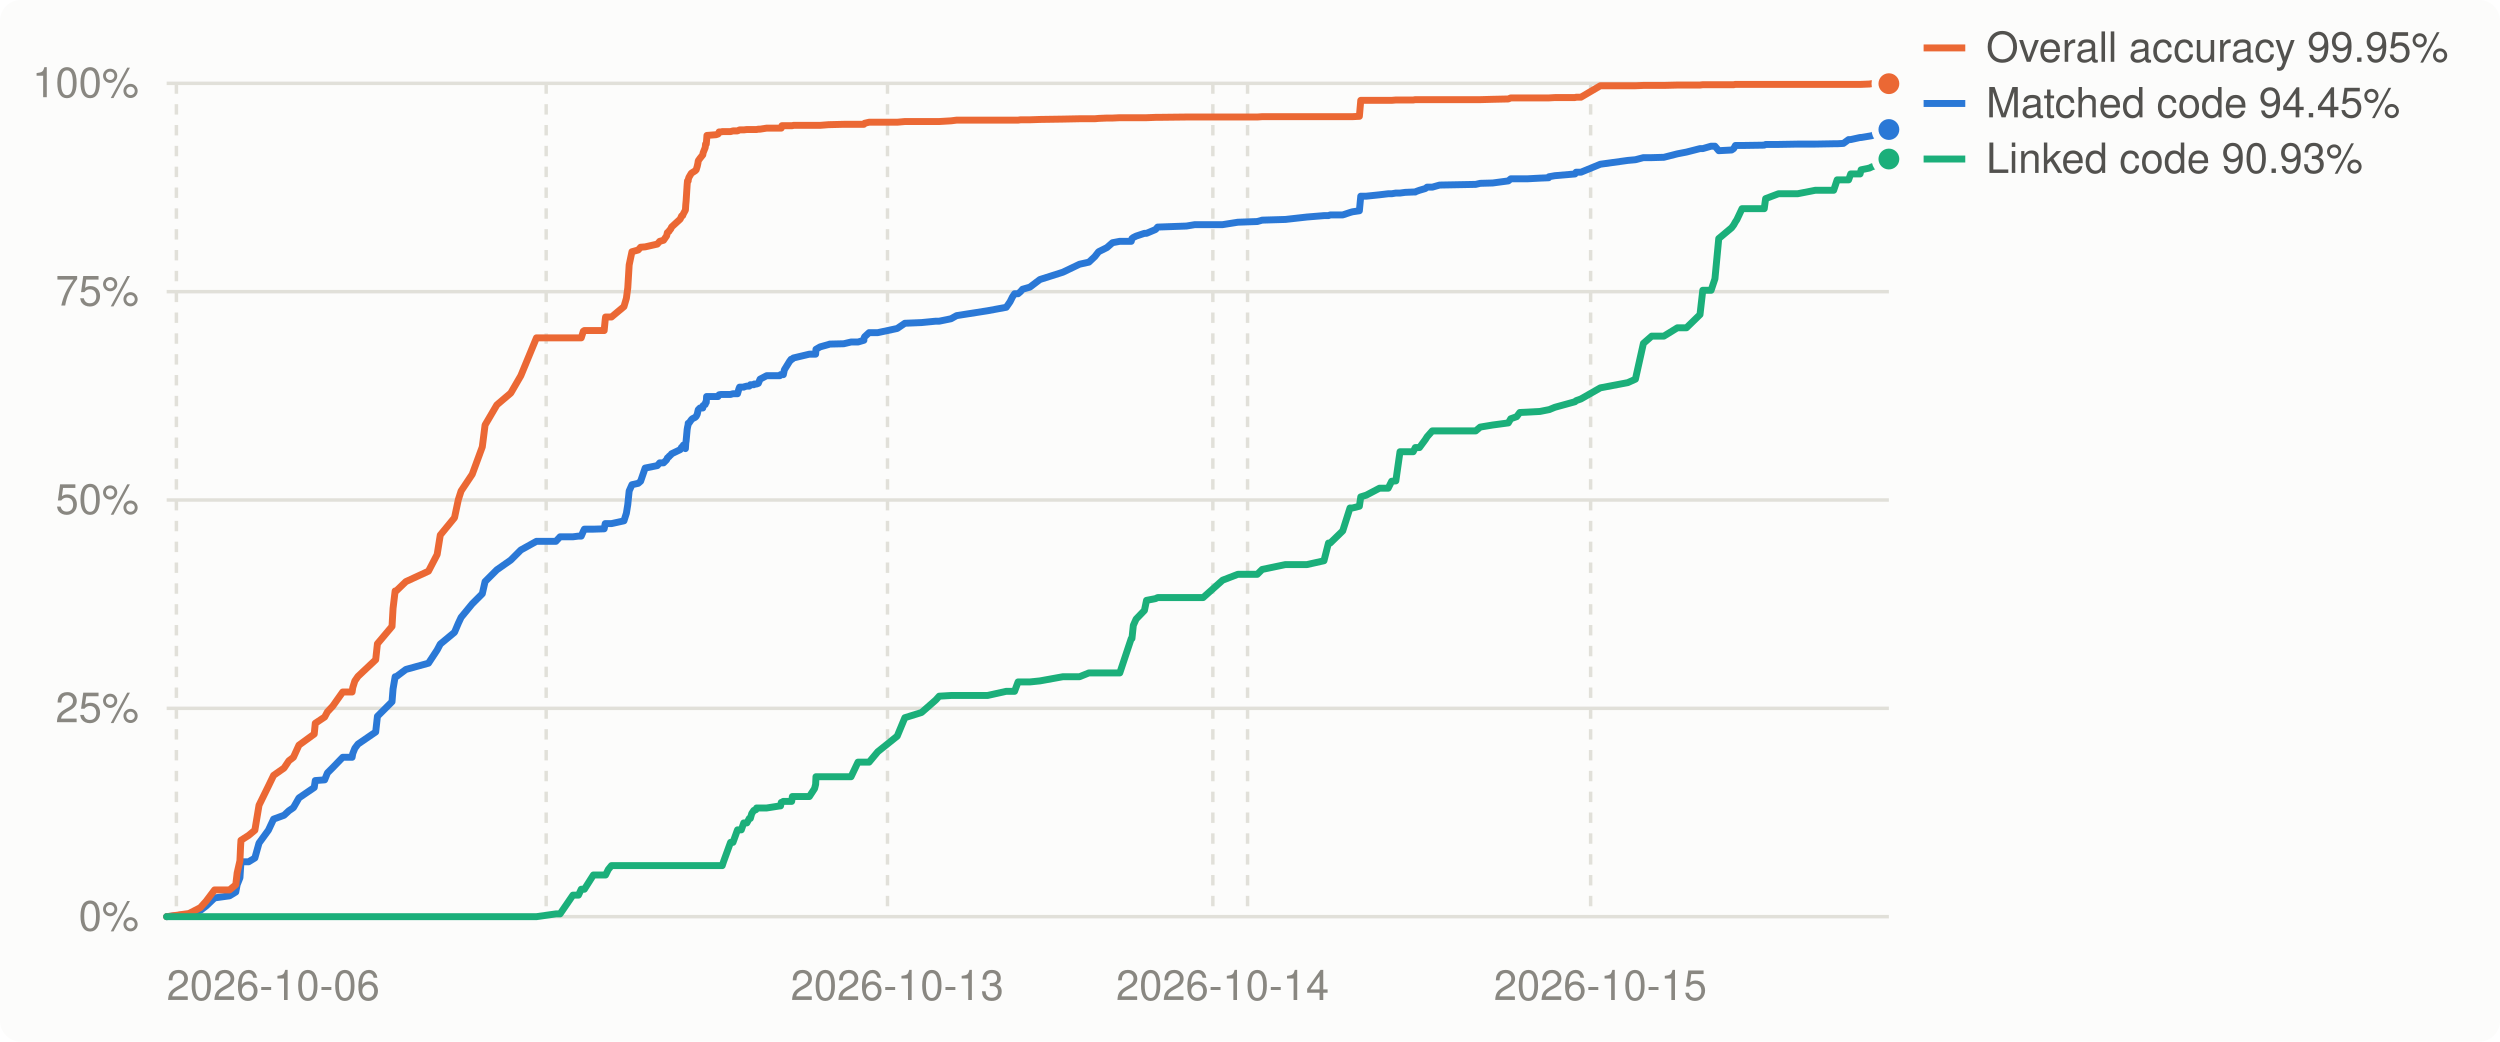
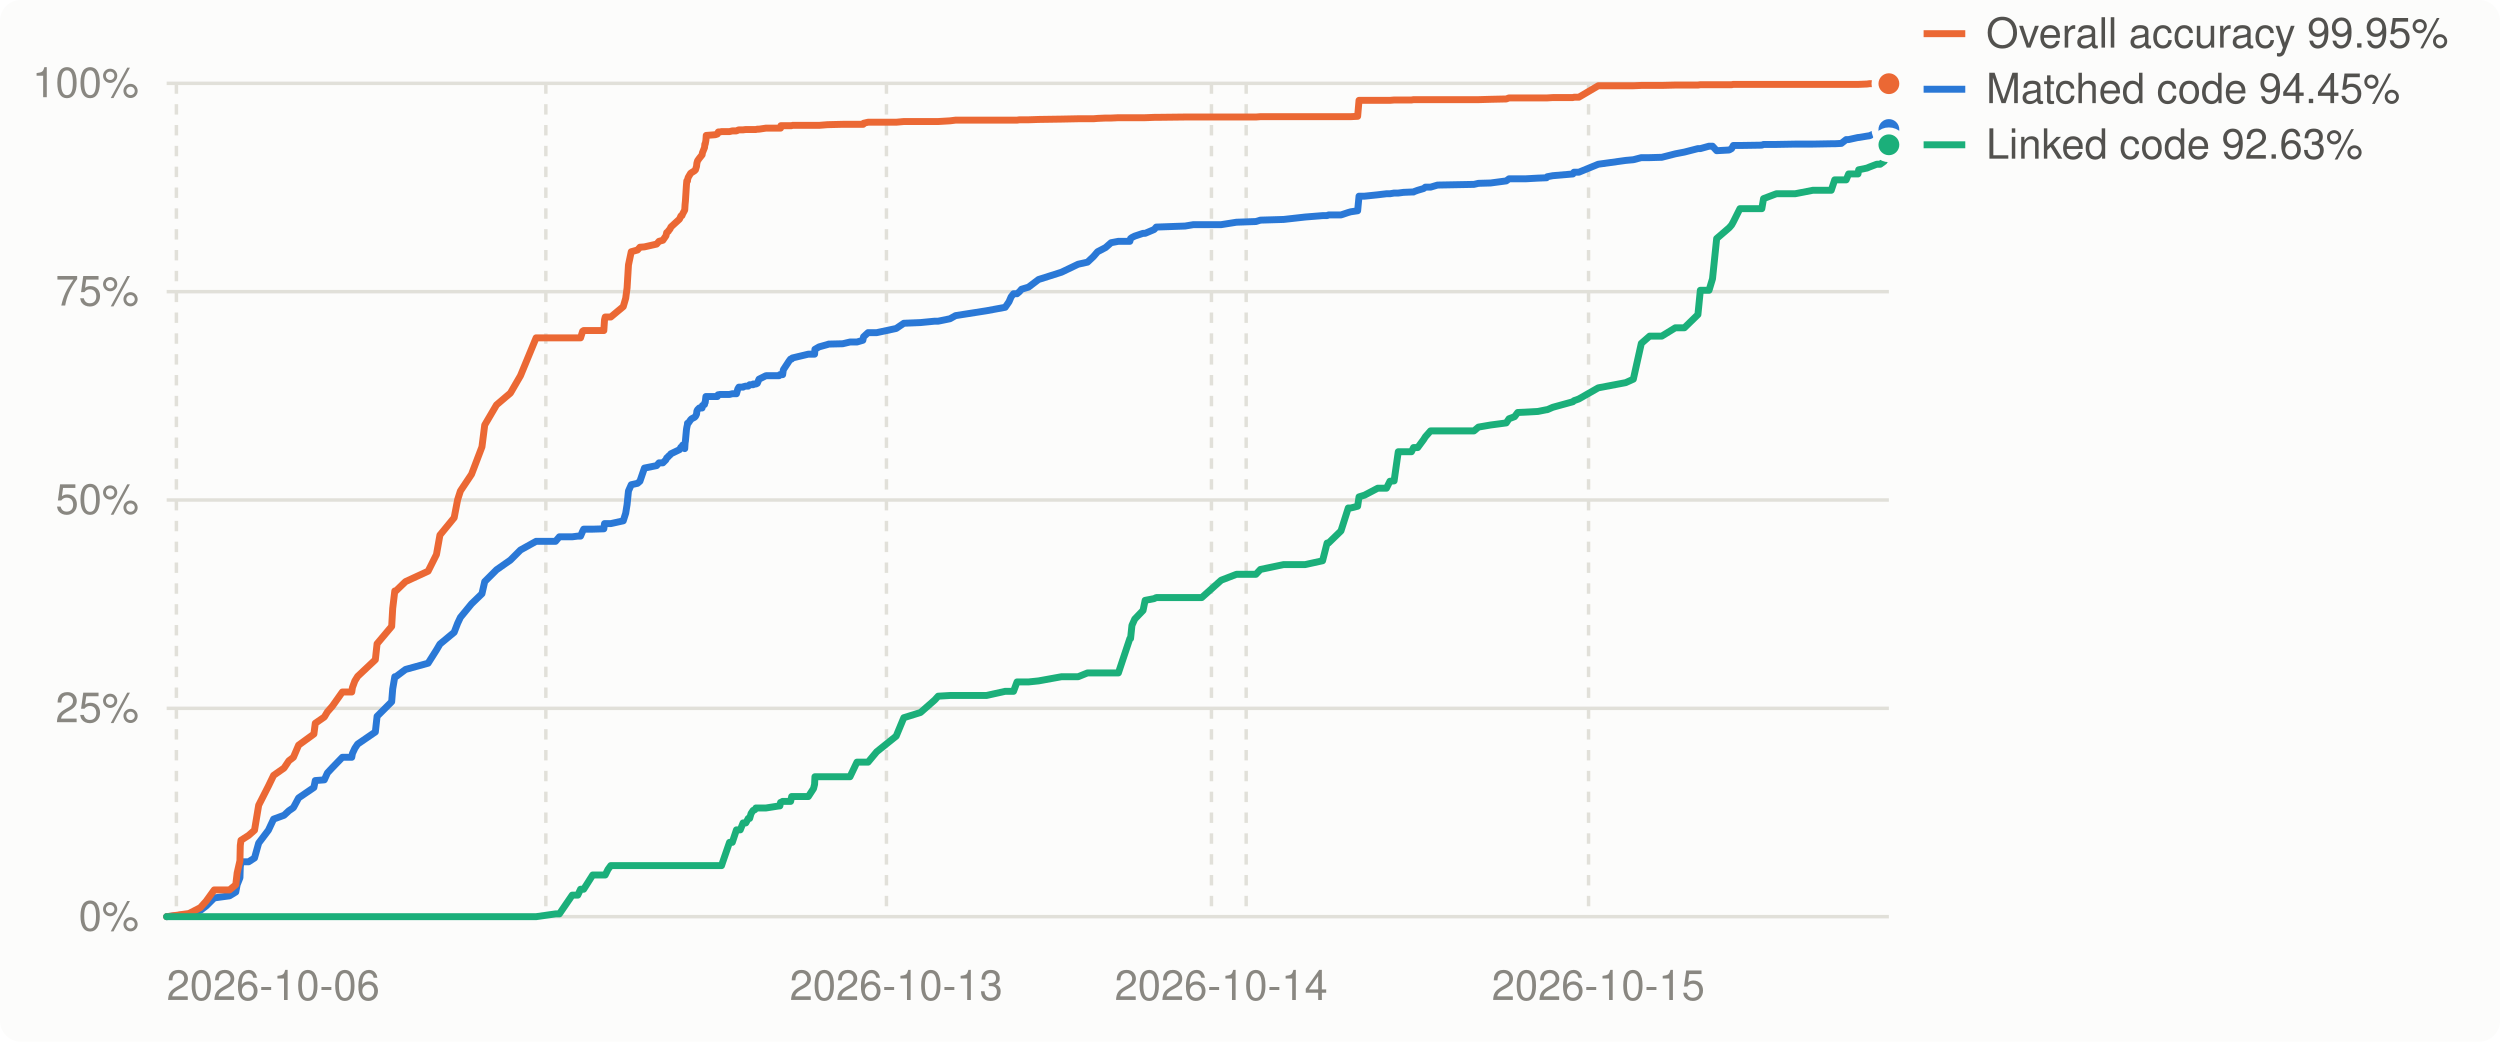
<svg xmlns="http://www.w3.org/2000/svg" viewBox="0 0 720 300" width="720" height="300" role="img" aria-label="Decompilation progress over time">
  <style>
.bg{fill:#fcfcfb}.grid{stroke:#e1e0d9}.muted{fill:#898781}.lbl{fill:#52514e}.ln0{stroke:#2a78d6}.dot0{fill:#2a78d6;stroke:#fcfcfb}.ln1{stroke:#eb6834}.dot1{fill:#eb6834;stroke:#fcfcfb}.ln2{stroke:#1baf7a}.dot2{fill:#1baf7a;stroke:#fcfcfb}
@media (prefers-color-scheme: dark){.bg{fill:#1a1a19}.grid{stroke:#2c2c2a}.muted{fill:#898781}.lbl{fill:#c3c2b7}.ln0{stroke:#3987e5}.dot0{fill:#3987e5;stroke:#1a1a19}.ln1{stroke:#d95926}.dot1{fill:#d95926;stroke:#1a1a19}.ln2{stroke:#199e70}.dot2{fill:#199e70;stroke:#1a1a19}}
text{font:12px -apple-system,BlinkMacSystemFont,'Segoe UI',Helvetica,Arial,sans-serif}
</style>
  <rect class="bg" width="720" height="300" rx="6" />
  <line x1="48" x2="544" y1="264.0" y2="264.0" class="grid" stroke-width="1" />
  <text x="40" y="268.0" class="muted" text-anchor="end">0%</text>
  <line x1="48" x2="544" y1="204.0" y2="204.0" class="grid" stroke-width="1" />
  <text x="40" y="208.0" class="muted" text-anchor="end">25%</text>
  <line x1="48" x2="544" y1="144.0" y2="144.0" class="grid" stroke-width="1" />
  <text x="40" y="148.0" class="muted" text-anchor="end">50%</text>
  <line x1="48" x2="544" y1="84.0" y2="84.0" class="grid" stroke-width="1" />
  <text x="40" y="88.0" class="muted" text-anchor="end">75%</text>
  <line x1="48" x2="544" y1="24.0" y2="24.0" class="grid" stroke-width="1" />
  <text x="40" y="28.0" class="muted" text-anchor="end">100%</text>
  <line x1="50.8" x2="50.8" y1="24" y2="264" class="grid" stroke-width="1" stroke-dasharray="3 3" />
-   <line x1="157.3" x2="157.3" y1="24" y2="264" class="grid" stroke-width="1" stroke-dasharray="3 3" />
-   <line x1="255.6" x2="255.6" y1="24" y2="264" class="grid" stroke-width="1" stroke-dasharray="3 3" />
-   <line x1="349.3" x2="349.3" y1="24" y2="264" class="grid" stroke-width="1" stroke-dasharray="3 3" />
-   <line x1="359.3" x2="359.3" y1="24" y2="264" class="grid" stroke-width="1" stroke-dasharray="3 3" />
-   <line x1="458.1" x2="458.1" y1="24" y2="264" class="grid" stroke-width="1" stroke-dasharray="3 3" />
+   <line x1="157.2" x2="157.2" y1="24" y2="264" class="grid" stroke-width="1" stroke-dasharray="3 3" />
+   <line x1="255.3" x2="255.3" y1="24" y2="264" class="grid" stroke-width="1" stroke-dasharray="3 3" />
+   <line x1="348.9" x2="348.9" y1="24" y2="264" class="grid" stroke-width="1" stroke-dasharray="3 3" />
+   <line x1="358.9" x2="358.9" y1="24" y2="264" class="grid" stroke-width="1" stroke-dasharray="3 3" />
+   <line x1="457.5" x2="457.5" y1="24" y2="264" class="grid" stroke-width="1" stroke-dasharray="3 3" />
  <text class="muted" x="48.0" y="288" text-anchor="start">2026-10-06</text>
-   <text class="muted" x="258.4" y="288" text-anchor="middle">2026-10-13</text>
-   <text class="muted" x="352.1" y="288" text-anchor="middle">2026-10-14</text>
-   <text class="muted" x="460.9" y="288" text-anchor="middle">2026-10-15</text>
-   <polyline points="48.0,264.0 53.6,263.4 54.4,263.3 57.7,262.2 59.4,260.9 61.8,258.6 66.1,258.0 67.9,256.9 68.3,254.8 69.1,252.8 69.3,249.7 69.4,248.2 71.6,248.2 73.4,247.1 74.6,242.8 77.3,239.1 78.8,235.9 81.8,234.8 83.2,233.5 84.5,232.6 86.1,229.8 90.5,226.8 90.8,224.8 93.5,224.6 94.3,222.6 95.8,221.1 98.7,218.1 101.4,218.1 101.6,217.0 102.2,215.5 103.1,214.3 108.2,210.8 108.7,206.3 112.9,202.1 113.2,198.4 113.8,194.9 114.1,194.9 116.9,192.8 123.4,191.0 125.9,187.2 126.8,185.5 130.9,182.1 132.0,179.5 132.8,177.8 136.0,173.9 138.9,171.0 139.7,167.5 143.1,164.1 147.1,161.3 150.0,158.4 154.5,155.9 160.1,155.9 161.3,154.6 165.0,154.6 166.6,154.4 167.4,154.4 168.0,153.0 168.3,152.4 170.9,152.4 174.0,152.3 174.3,150.8 174.4,150.8 175.2,150.8 176.1,150.8 179.7,150.0 180.4,147.8 180.8,145.3 181.2,141.4 182.0,139.6 183.8,139.2 184.5,138.6 185.8,134.8 189.3,134.1 190.0,133.3 191.1,133.3 192.0,132.4 192.2,131.9 192.7,131.5 192.7,131.4 193.2,131.0 193.4,130.7 195.9,129.5 196.3,128.8 196.6,128.7 196.8,128.2 197.4,129.2 197.5,127.6 197.6,127.0 197.9,123.7 198.0,123.1 198.2,122.2 198.2,121.9 198.4,121.9 199.1,120.9 199.4,120.6 200.2,120.2 200.5,119.9 200.8,119.3 201.0,118.4 201.1,118.0 201.6,117.5 202.4,117.5 202.5,116.8 203.1,116.5 203.2,115.9 203.4,115.9 203.5,114.2 203.6,114.2 204.9,114.2 206.2,114.2 206.8,114.2 207.1,113.7 207.1,113.7 207.7,113.6 208.0,113.6 208.4,113.6 210.4,113.6 211.1,113.4 212.4,113.4 212.8,112.0 213.0,111.5 213.5,111.5 214.2,111.5 214.3,111.4 215.1,111.2 215.8,111.2 216.1,110.8 216.5,110.8 217.1,110.8 217.2,110.6 217.7,110.6 217.8,110.6 217.9,110.6 218.4,110.4 218.9,109.2 220.8,108.2 224.6,108.2 224.8,107.9 225.0,107.9 225.2,107.9 225.3,107.9 225.6,107.9 225.9,106.5 227.5,103.9 227.7,103.8 227.8,103.5 228.0,103.4 228.2,103.4 228.5,103.1 233.1,102.0 234.6,102.0 234.9,102.0 235.0,100.6 236.2,99.9 238.7,99.2 238.9,99.1 243.0,99.0 245.1,98.5 247.1,98.5 248.8,98.0 248.8,97.5 249.0,97.0 250.3,95.8 252.8,95.8 258.4,94.6 260.6,93.1 265.4,92.9 269.5,92.5 270.5,92.5 273.9,91.8 275.5,90.9 284.4,89.5 289.8,88.5 290.9,86.9 291.6,85.5 292.2,84.6 293.2,84.6 293.9,84.0 294.5,83.3 296.6,82.7 299.5,80.5 306.1,78.4 310.9,76.1 313.6,75.5 315.3,73.9 316.4,72.5 318.8,71.3 320.4,69.9 322.5,69.5 325.8,69.5 326.0,68.7 326.4,68.4 327.2,68.0 329.6,67.2 330.2,67.2 332.8,66.1 333.4,65.4 341.7,65.1 344.1,64.7 346.5,64.7 352.1,64.7 356.5,64.0 362.1,63.8 363.5,63.4 370.2,63.2 376.4,62.5 381.3,62.1 382.6,62.1 383.1,61.9 386.7,61.9 388.8,61.2 389.5,61.0 391.5,60.7 391.9,56.5 393.5,56.5 397.3,56.1 399.8,55.8 400.8,55.8 402.0,55.6 403.2,55.6 404.7,55.4 407.0,55.3 407.6,55.3 407.7,55.2 408.8,54.8 410.5,54.3 411.0,53.9 412.5,53.9 414.6,53.3 425.0,53.1 426.3,52.8 429.9,52.7 434.4,52.1 435.1,51.5 436.8,51.5 437.7,51.5 439.8,51.5 443.5,51.3 446.0,51.2 446.1,50.9 447.8,50.6 453.6,50.1 453.9,49.6 455.3,49.6 460.9,47.3 468.8,46.2 471.0,46.0 473.3,45.4 475.7,45.4 479.2,45.3 483.1,44.3 485.7,43.8 489.6,42.8 490.4,42.8 492.8,42.1 493.9,42.1 495.0,43.4 498.7,43.2 499.3,42.8 499.8,41.9 500.2,41.9 501.7,41.9 508.1,41.8 508.5,41.6 512.2,41.6 517.7,41.5 522.8,41.5 528.1,41.4 529.1,41.4 530.9,41.3 532.4,40.2 533.0,40.2 535.7,39.6 536.0,39.6 538.4,39.2 539.0,39.1 541.2,38.2 542.2,37.8 543.3,37.3 543.6,37.3 543.7,37.3 544.0,37.3" fill="none" class="ln0" stroke-width="2" stroke-linejoin="round" stroke-linecap="round" />
-   <polyline points="48.0,264.0 53.6,263.2 54.4,263.1 57.7,261.4 59.4,259.5 61.8,256.3 66.1,256.3 67.9,254.8 68.3,251.4 69.1,247.9 69.3,243.5 69.4,242.0 71.6,240.6 73.4,239.1 74.6,231.9 77.3,226.4 78.8,223.3 81.8,221.2 83.2,219.1 84.5,218.1 86.1,214.6 90.5,211.4 90.8,208.3 93.5,206.5 94.3,205.0 95.8,203.4 98.7,199.3 101.4,199.3 101.6,198.0 102.2,196.1 103.1,194.8 108.2,190.0 108.7,185.4 112.9,180.4 113.2,175.2 113.8,170.2 114.1,170.2 116.9,167.5 123.4,164.5 125.9,159.7 126.8,154.1 130.9,149.1 132.0,143.9 132.8,141.4 136.0,136.6 138.9,128.7 139.7,122.4 143.1,116.6 147.1,113.2 150.0,108.2 154.5,97.3 160.1,97.3 161.3,97.3 165.0,97.3 166.6,97.3 167.4,97.3 168.0,95.4 168.3,95.2 170.9,95.2 174.0,95.2 174.3,92.1 174.4,91.3 175.2,91.3 176.1,91.3 179.7,88.3 180.4,85.9 180.8,82.9 181.2,76.3 182.0,72.5 183.8,72.0 184.5,71.2 185.8,71.1 189.3,70.3 190.0,69.5 191.1,69.2 192.0,67.9 192.2,67.0 192.7,66.6 192.7,66.5 193.2,65.9 193.4,65.4 195.9,63.1 196.3,62.2 196.6,62.1 196.8,61.6 197.4,60.5 197.5,58.9 197.6,57.9 197.9,53.2 198.0,52.1 198.2,52.1 198.2,51.8 198.4,51.1 199.1,49.9 199.4,49.7 200.2,49.2 200.5,48.9 200.8,47.9 201.0,47.0 201.1,46.3 201.6,45.6 202.4,44.6 202.5,44.0 203.1,42.5 203.2,41.5 203.4,41.5 203.5,40.4 203.6,39.0 204.9,38.9 206.2,38.8 206.8,38.6 207.1,38.1 207.1,38.0 207.7,38.0 208.0,37.9 208.4,37.9 210.4,37.9 211.1,37.7 212.4,37.7 212.8,37.5 213.0,37.4 213.5,37.4 214.2,37.4 214.3,37.4 215.1,37.3 215.8,37.3 216.1,37.3 216.5,37.3 217.1,37.3 217.2,37.3 217.7,37.3 217.8,37.3 217.9,37.3 218.4,37.2 218.9,37.2 220.8,36.9 224.6,36.9 224.8,36.9 225.0,36.9 225.2,36.2 225.3,36.2 225.6,36.2 225.9,36.2 227.5,36.2 227.7,36.2 227.8,36.2 228.0,36.2 228.2,36.2 228.5,36.1 233.1,36.1 234.6,36.1 234.9,36.1 235.0,36.1 236.2,36.1 238.7,35.9 238.9,35.9 243.0,35.8 245.1,35.8 247.1,35.8 248.8,35.8 248.8,35.8 249.0,35.5 250.3,35.2 252.8,35.2 258.4,35.2 260.6,35.0 265.4,35.0 269.5,35.0 270.5,35.0 273.9,34.8 275.5,34.6 284.4,34.6 289.8,34.6 290.9,34.6 291.6,34.6 292.2,34.6 293.2,34.6 293.9,34.5 294.5,34.5 296.6,34.5 299.5,34.4 306.1,34.3 310.9,34.2 313.6,34.2 315.3,34.2 316.4,34.1 318.8,34.0 320.4,34.0 322.5,33.9 325.8,33.9 326.0,33.9 326.4,33.9 327.2,33.9 329.6,33.9 330.2,33.9 332.8,33.8 333.4,33.8 341.7,33.7 344.1,33.7 346.5,33.7 352.1,33.7 356.5,33.7 362.1,33.7 363.5,33.6 370.2,33.6 376.4,33.6 381.3,33.6 382.6,33.6 383.1,33.6 386.7,33.6 388.8,33.6 389.5,33.6 391.5,33.5 391.9,28.9 393.5,28.9 397.3,28.9 399.8,28.9 400.8,28.9 402.0,28.8 403.2,28.8 404.7,28.8 407.0,28.8 407.6,28.7 407.7,28.7 408.8,28.7 410.5,28.7 411.0,28.7 412.5,28.7 414.6,28.7 425.0,28.7 426.3,28.7 429.9,28.6 434.4,28.5 435.1,28.2 436.8,28.2 437.7,28.2 439.8,28.2 443.5,28.2 446.0,28.2 446.1,28.2 447.8,28.1 453.6,28.1 453.9,28.0 455.3,28.0 460.9,24.7 468.8,24.7 471.0,24.7 473.3,24.6 475.7,24.6 479.2,24.6 483.1,24.5 485.7,24.5 489.6,24.5 490.4,24.4 492.8,24.4 493.9,24.4 495.0,24.4 498.7,24.4 499.3,24.4 499.8,24.3 500.2,24.3 501.7,24.3 508.1,24.3 508.5,24.3 512.2,24.3 517.7,24.3 522.8,24.3 528.1,24.3 529.1,24.3 530.9,24.3 532.4,24.3 533.0,24.3 535.7,24.3 536.0,24.3 538.4,24.2 539.0,24.1 541.2,24.1 542.2,24.1 543.3,24.1 543.6,24.1 543.7,24.1 544.0,24.1" fill="none" class="ln1" stroke-width="2" stroke-linejoin="round" stroke-linecap="round" />
-   <polyline points="48.0,264.0 53.6,264.0 54.4,264.0 57.7,264.0 59.4,264.0 61.8,264.0 66.1,264.0 67.9,264.0 68.3,264.0 69.1,264.0 69.3,264.0 69.4,264.0 71.6,264.0 73.4,264.0 74.6,264.0 77.3,264.0 78.8,264.0 81.8,264.0 83.2,264.0 84.5,264.0 86.1,264.0 90.5,264.0 90.8,264.0 93.5,264.0 94.3,264.0 95.8,264.0 98.7,264.0 101.4,264.0 101.6,264.0 102.2,264.0 103.1,264.0 108.2,264.0 108.7,264.0 112.9,264.0 113.2,264.0 113.8,264.0 114.1,264.0 116.9,264.0 123.4,264.0 125.9,264.0 126.8,264.0 130.9,264.0 132.0,264.0 132.8,264.0 136.0,264.0 138.9,264.0 139.7,264.0 143.1,264.0 147.1,264.0 150.0,264.0 154.5,264.0 160.1,263.2 161.3,263.2 165.0,257.8 166.6,257.8 167.4,256.1 168.0,256.1 168.3,256.1 170.9,252.0 174.0,252.0 174.3,252.0 174.4,252.0 175.2,250.4 176.1,249.3 179.7,249.3 180.4,249.3 180.8,249.3 181.2,249.3 182.0,249.3 183.8,249.3 184.5,249.3 185.8,249.3 189.3,249.3 190.0,249.3 191.1,249.3 192.0,249.3 192.2,249.3 192.7,249.3 192.7,249.3 193.2,249.3 193.4,249.3 195.9,249.3 196.3,249.3 196.6,249.3 196.8,249.3 197.4,249.3 197.5,249.3 197.6,249.3 197.9,249.3 198.0,249.3 198.2,249.3 198.2,249.3 198.4,249.3 199.1,249.3 199.4,249.3 200.2,249.3 200.5,249.3 200.8,249.3 201.0,249.3 201.1,249.3 201.6,249.3 202.4,249.3 202.5,249.3 203.1,249.3 203.2,249.3 203.4,249.3 203.5,249.3 203.6,249.3 204.9,249.3 206.2,249.3 206.8,249.3 207.1,249.3 207.1,249.3 207.7,249.3 208.0,249.3 208.4,248.1 210.4,242.6 211.1,242.6 212.4,239.0 212.8,239.0 213.0,239.0 213.5,239.0 214.2,237.0 214.3,237.0 215.1,237.0 215.8,235.7 216.1,235.7 216.5,234.3 217.1,233.4 217.2,233.4 217.7,233.2 217.8,232.9 217.9,232.7 218.4,232.7 218.9,232.7 220.8,232.7 224.6,232.1 224.8,232.1 225.0,231.1 225.2,231.1 225.3,231.0 225.6,230.8 225.9,230.8 227.5,230.8 227.7,230.8 227.8,230.8 228.0,230.8 228.2,229.4 228.5,229.4 233.1,229.4 234.6,227.1 234.9,225.9 235.0,223.7 236.2,223.7 238.7,223.7 238.9,223.7 243.0,223.7 245.1,223.7 247.1,219.5 248.8,219.5 248.8,219.5 249.0,219.5 250.3,219.5 252.8,216.5 258.4,212.0 260.6,206.7 265.4,205.2 269.5,201.6 270.5,200.5 273.9,200.3 275.5,200.3 284.4,200.3 289.8,199.1 290.9,199.1 291.6,199.1 292.2,199.1 293.2,196.4 293.9,196.4 294.5,196.4 296.6,196.4 299.5,196.1 306.1,194.9 310.9,194.9 313.6,193.8 315.3,193.8 316.4,193.8 318.8,193.8 320.4,193.8 322.5,193.8 325.8,183.9 326.0,183.9 326.4,180.1 327.2,178.3 329.6,175.8 330.2,172.9 332.8,172.4 333.4,172.1 341.7,172.1 344.1,172.1 346.5,172.1 352.1,167.1 356.5,165.4 362.1,165.4 363.5,164.0 370.2,162.6 376.4,162.6 381.3,161.5 382.6,156.4 383.1,156.4 386.7,152.9 388.8,146.3 389.5,146.3 391.5,145.8 391.9,143.1 393.5,142.6 397.3,140.6 399.8,140.6 400.8,138.6 402.0,138.5 403.2,130.1 404.7,130.1 407.0,130.1 407.6,128.9 407.7,128.9 408.8,128.9 410.5,126.6 411.0,125.8 412.5,124.1 414.6,124.1 425.0,124.1 426.3,123.0 429.9,122.4 434.4,121.8 435.1,120.6 436.8,120.0 437.7,118.8 439.8,118.7 443.5,118.5 446.0,118.0 446.1,118.0 447.8,117.3 453.6,115.7 453.9,115.4 455.3,114.9 460.9,111.7 468.8,110.2 471.0,109.2 473.3,98.9 475.7,96.8 479.2,96.8 483.1,94.4 485.7,94.4 489.6,90.6 490.4,83.6 492.8,83.6 493.9,80.3 495.0,68.7 498.7,65.6 499.3,64.8 499.8,63.9 500.2,63.3 501.7,60.1 508.1,60.1 508.5,57.2 512.2,55.8 517.7,55.8 522.8,54.8 528.1,54.8 529.1,51.8 530.9,51.8 532.4,51.8 533.0,50.1 535.7,50.1 536.0,48.9 538.4,48.4 539.0,48.1 541.2,47.3 542.2,47.3 543.3,46.5 543.6,45.8 543.7,45.8 544.0,45.8" fill="none" class="ln2" stroke-width="2" stroke-linejoin="round" stroke-linecap="round" />
+   <text class="muted" x="258.1" y="288" text-anchor="middle">2026-10-13</text>
+   <text class="muted" x="351.7" y="288" text-anchor="middle">2026-10-14</text>
+   <text class="muted" x="460.3" y="288" text-anchor="middle">2026-10-15</text>
+   <polyline points="48.0,264.0 53.6,263.4 54.4,263.3 57.7,262.2 59.4,260.9 61.7,258.6 66.1,258.0 67.9,256.9 68.3,254.8 69.1,252.8 69.2,249.7 69.4,248.2 71.6,248.2 73.3,247.1 74.5,242.8 77.3,239.1 78.8,235.9 81.8,234.8 83.2,233.5 84.5,232.6 86.0,229.8 90.4,226.8 90.8,224.8 93.4,224.6 94.3,222.6 95.7,221.1 98.6,218.1 101.3,218.1 101.5,217.0 102.2,215.5 103.0,214.3 108.1,210.8 108.6,206.3 112.8,202.1 113.1,198.4 113.7,194.9 114.0,194.9 116.8,192.8 123.3,191.0 125.7,187.2 126.7,185.5 130.8,182.1 131.8,179.5 132.6,177.8 135.8,173.9 138.8,171.0 139.6,167.5 143.0,164.1 147.0,161.3 149.9,158.4 154.4,155.9 160.0,155.9 161.1,154.6 164.8,154.6 166.4,154.4 167.2,154.4 167.8,153.0 168.1,152.4 170.7,152.4 173.9,152.3 174.1,150.8 174.3,150.8 175.1,150.8 175.9,150.8 179.5,150.0 180.2,147.8 180.6,145.3 181.0,141.4 181.8,139.6 183.6,139.2 184.3,138.6 185.6,134.8 189.1,134.1 189.8,133.3 190.9,133.3 191.8,132.4 192.0,131.9 192.5,131.5 192.5,131.4 193.0,131.0 193.2,130.7 195.7,129.5 196.1,128.8 196.4,128.7 196.6,128.2 197.2,129.2 197.3,127.6 197.4,127.0 197.7,123.7 197.8,123.1 198.0,122.2 198.0,121.9 198.2,121.9 198.9,120.9 199.2,120.6 200.0,120.2 200.3,119.9 200.6,119.3 200.7,118.4 200.9,118.0 201.4,117.5 202.2,117.5 202.3,116.8 202.9,116.5 203.0,115.9 203.1,115.9 203.3,114.2 203.4,114.2 204.7,114.2 206.0,114.2 206.6,114.2 206.8,113.7 206.9,113.7 207.4,113.6 207.8,113.6 208.2,113.6 210.1,113.6 210.9,113.4 212.1,113.4 212.5,112.0 212.8,111.5 213.2,111.5 214.0,111.5 214.0,111.4 214.8,111.2 215.5,111.2 215.9,110.8 216.3,110.8 216.9,110.8 216.9,110.6 217.4,110.6 217.6,110.6 217.7,110.6 218.1,110.4 218.6,109.2 220.6,108.2 224.4,108.2 224.6,107.9 224.8,107.9 224.9,107.9 225.1,107.9 225.4,107.9 225.6,106.5 227.3,103.9 227.4,103.8 227.6,103.5 227.7,103.4 228.0,103.4 228.2,103.1 232.8,102.0 234.3,102.0 234.6,102.0 234.7,100.6 235.9,99.9 238.4,99.2 238.6,99.1 242.7,99.0 244.8,98.5 246.8,98.5 248.5,98.0 248.6,97.5 248.7,97.0 250.0,95.8 252.5,95.8 258.1,94.6 260.3,93.1 265.1,92.9 269.2,92.5 270.2,92.5 273.6,91.8 275.2,90.9 284.1,89.5 289.5,88.5 290.6,86.9 291.2,85.5 291.9,84.6 292.9,84.6 293.6,84.0 294.2,83.3 296.2,82.7 299.1,80.5 305.7,78.4 310.5,76.1 313.2,75.5 314.9,73.9 316.1,72.5 318.4,71.3 320.0,69.9 322.1,69.5 325.4,69.5 325.6,68.7 326.0,68.4 326.8,68.0 329.2,67.2 329.8,67.2 332.4,66.1 333.0,65.4 341.3,65.1 343.7,64.7 346.1,64.7 351.7,64.7 356.1,64.0 361.7,63.8 363.0,63.4 369.7,63.2 375.9,62.5 380.9,62.1 382.2,62.1 382.6,61.9 386.2,61.9 388.3,61.2 389.0,61.0 391.0,60.7 391.4,56.5 393.0,56.5 396.8,56.1 399.3,55.8 400.3,55.8 401.5,55.6 402.7,55.6 404.2,55.4 406.5,55.3 407.1,55.3 407.2,55.2 408.3,54.8 410.0,54.3 410.5,53.9 412.0,53.9 414.0,53.3 424.5,53.1 425.8,52.8 429.3,52.7 433.8,52.1 434.6,51.5 436.2,51.5 437.1,51.5 439.3,51.5 442.9,51.3 445.4,51.2 445.6,50.9 447.2,50.6 453.0,50.1 453.3,49.6 454.7,49.6 460.3,47.3 468.2,46.2 470.4,46.0 472.7,45.4 475.1,45.4 478.6,45.3 482.5,44.3 485.1,43.8 489.0,42.8 489.7,42.8 492.2,42.1 493.2,42.1 494.4,43.4 498.0,43.2 498.7,42.8 499.2,41.9 499.5,41.9 501.1,41.9 507.4,41.8 507.9,41.6 511.6,41.6 517.0,41.5 522.1,41.5 527.4,41.4 528.4,41.4 530.3,41.3 531.7,40.2 532.4,40.2 535.1,39.6 535.3,39.6 537.7,39.2 538.4,39.1 540.5,38.2 541.5,37.8 542.6,37.3 542.9,37.3 543.0,37.3 543.3,37.3 544.0,37.3" fill="none" class="ln0" stroke-width="2" stroke-linejoin="round" stroke-linecap="round" />
+   <polyline points="48.0,264.0 53.6,263.2 54.4,263.1 57.7,261.4 59.4,259.5 61.7,256.3 66.1,256.3 67.9,254.8 68.3,251.4 69.1,247.9 69.2,243.5 69.4,242.0 71.6,240.6 73.3,239.1 74.5,231.9 77.3,226.4 78.8,223.3 81.8,221.2 83.2,219.1 84.5,218.1 86.0,214.6 90.4,211.4 90.8,208.3 93.4,206.5 94.3,205.0 95.7,203.4 98.6,199.3 101.3,199.3 101.5,198.0 102.2,196.1 103.0,194.8 108.1,190.0 108.6,185.4 112.8,180.4 113.1,175.2 113.7,170.2 114.0,170.2 116.8,167.5 123.3,164.5 125.7,159.7 126.7,154.1 130.8,149.1 131.8,143.9 132.6,141.4 135.8,136.6 138.8,128.7 139.6,122.4 143.0,116.6 147.0,113.2 149.9,108.2 154.4,97.3 160.0,97.3 161.1,97.3 164.8,97.3 166.4,97.3 167.2,97.3 167.8,95.4 168.1,95.2 170.7,95.2 173.9,95.2 174.1,92.1 174.3,91.3 175.1,91.3 175.9,91.3 179.5,88.3 180.2,85.9 180.6,82.9 181.0,76.3 181.8,72.5 183.6,72.0 184.3,71.2 185.6,71.1 189.1,70.3 189.8,69.5 190.9,69.2 191.8,67.9 192.0,67.0 192.5,66.6 192.5,66.5 193.0,65.9 193.2,65.4 195.7,63.1 196.1,62.2 196.4,62.1 196.6,61.6 197.2,60.5 197.3,58.9 197.4,57.9 197.7,53.2 197.8,52.1 198.0,52.1 198.0,51.8 198.2,51.1 198.9,49.9 199.2,49.7 200.0,49.2 200.3,48.9 200.6,47.9 200.7,47.0 200.9,46.3 201.4,45.6 202.2,44.6 202.3,44.0 202.9,42.5 203.0,41.5 203.1,41.5 203.3,40.4 203.4,39.0 204.7,38.9 206.0,38.8 206.6,38.6 206.8,38.1 206.9,38.0 207.4,38.0 207.8,37.9 208.2,37.9 210.1,37.9 210.9,37.7 212.1,37.7 212.5,37.5 212.8,37.4 213.2,37.4 214.0,37.4 214.0,37.4 214.8,37.3 215.5,37.3 215.9,37.3 216.3,37.3 216.9,37.3 216.9,37.3 217.4,37.3 217.6,37.3 217.7,37.3 218.1,37.2 218.6,37.2 220.6,36.9 224.4,36.9 224.6,36.9 224.8,36.9 224.9,36.2 225.1,36.2 225.4,36.2 225.6,36.2 227.3,36.2 227.4,36.2 227.6,36.2 227.7,36.2 228.0,36.2 228.2,36.1 232.8,36.1 234.3,36.1 234.6,36.1 234.7,36.1 235.9,36.1 238.4,35.9 238.6,35.9 242.7,35.8 244.8,35.8 246.8,35.8 248.5,35.8 248.6,35.8 248.7,35.5 250.0,35.2 252.5,35.2 258.1,35.2 260.3,35.0 265.1,35.0 269.2,35.0 270.2,35.0 273.6,34.8 275.2,34.6 284.1,34.6 289.5,34.6 290.6,34.6 291.2,34.6 291.9,34.6 292.9,34.6 293.6,34.5 294.2,34.5 296.2,34.5 299.1,34.4 305.7,34.3 310.5,34.2 313.2,34.2 314.9,34.2 316.1,34.1 318.4,34.0 320.0,34.0 322.1,33.9 325.4,33.9 325.6,33.9 326.0,33.9 326.8,33.9 329.2,33.9 329.8,33.9 332.4,33.8 333.0,33.8 341.3,33.7 343.7,33.7 346.1,33.7 351.7,33.7 356.1,33.7 361.7,33.7 363.0,33.6 369.7,33.6 375.9,33.6 380.9,33.6 382.2,33.6 382.6,33.6 386.2,33.6 388.3,33.6 389.0,33.6 391.0,33.5 391.4,28.9 393.0,28.9 396.8,28.9 399.3,28.9 400.3,28.9 401.5,28.8 402.7,28.8 404.2,28.8 406.5,28.8 407.1,28.7 407.2,28.7 408.3,28.7 410.0,28.7 410.5,28.7 412.0,28.7 414.0,28.7 424.5,28.7 425.8,28.7 429.3,28.6 433.8,28.5 434.6,28.2 436.2,28.2 437.1,28.2 439.3,28.2 442.9,28.2 445.4,28.2 445.6,28.2 447.2,28.1 453.0,28.1 453.3,28.0 454.7,28.0 460.3,24.7 468.2,24.7 470.4,24.7 472.7,24.6 475.1,24.6 478.6,24.6 482.5,24.5 485.1,24.5 489.0,24.5 489.7,24.4 492.2,24.4 493.2,24.4 494.4,24.4 498.0,24.4 498.7,24.4 499.2,24.3 499.5,24.3 501.1,24.3 507.4,24.3 507.9,24.3 511.6,24.3 517.0,24.3 522.1,24.3 527.4,24.3 528.4,24.3 530.3,24.3 531.7,24.3 532.4,24.3 535.1,24.3 535.3,24.3 537.7,24.2 538.4,24.1 540.5,24.1 541.5,24.1 542.6,24.1 542.9,24.1 543.0,24.1 543.3,24.1 544.0,24.1" fill="none" class="ln1" stroke-width="2" stroke-linejoin="round" stroke-linecap="round" />
+   <polyline points="48.0,264.0 53.6,264.0 54.4,264.0 57.7,264.0 59.4,264.0 61.7,264.0 66.1,264.0 67.9,264.0 68.3,264.0 69.1,264.0 69.2,264.0 69.4,264.0 71.6,264.0 73.3,264.0 74.5,264.0 77.3,264.0 78.8,264.0 81.8,264.0 83.2,264.0 84.5,264.0 86.0,264.0 90.4,264.0 90.8,264.0 93.4,264.0 94.3,264.0 95.7,264.0 98.6,264.0 101.3,264.0 101.5,264.0 102.2,264.0 103.0,264.0 108.1,264.0 108.6,264.0 112.8,264.0 113.1,264.0 113.7,264.0 114.0,264.0 116.8,264.0 123.3,264.0 125.7,264.0 126.7,264.0 130.8,264.0 131.8,264.0 132.6,264.0 135.8,264.0 138.8,264.0 139.6,264.0 143.0,264.0 147.0,264.0 149.9,264.0 154.4,264.0 160.0,263.2 161.1,263.2 164.8,257.8 166.4,257.8 167.2,256.1 167.8,256.1 168.1,256.1 170.7,252.0 173.9,252.0 174.1,252.0 174.3,252.0 175.1,250.4 175.9,249.3 179.5,249.3 180.2,249.3 180.6,249.3 181.0,249.3 181.8,249.3 183.6,249.3 184.3,249.3 185.6,249.3 189.1,249.3 189.8,249.3 190.9,249.3 191.8,249.3 192.0,249.3 192.5,249.3 192.5,249.3 193.0,249.3 193.2,249.3 195.7,249.3 196.1,249.3 196.4,249.3 196.6,249.3 197.2,249.3 197.3,249.3 197.4,249.3 197.7,249.3 197.8,249.3 198.0,249.3 198.0,249.3 198.2,249.3 198.9,249.3 199.2,249.3 200.0,249.3 200.3,249.3 200.6,249.3 200.7,249.3 200.9,249.3 201.4,249.3 202.2,249.3 202.3,249.3 202.9,249.3 203.0,249.3 203.1,249.3 203.3,249.3 203.4,249.3 204.7,249.3 206.0,249.3 206.6,249.3 206.8,249.3 206.9,249.3 207.4,249.3 207.8,249.3 208.2,248.1 210.1,242.6 210.9,242.6 212.1,239.0 212.5,239.0 212.8,239.0 213.2,239.0 214.0,237.0 214.0,237.0 214.8,237.0 215.5,235.7 215.9,235.7 216.3,234.3 216.9,233.4 216.9,233.4 217.4,233.2 217.6,232.9 217.7,232.7 218.1,232.7 218.6,232.7 220.6,232.7 224.4,232.1 224.6,232.1 224.8,231.1 224.9,231.1 225.1,231.0 225.4,230.8 225.6,230.8 227.3,230.8 227.4,230.8 227.6,230.8 227.7,230.8 228.0,229.4 228.2,229.4 232.8,229.4 234.3,227.1 234.6,225.9 234.7,223.7 235.9,223.7 238.4,223.7 238.6,223.7 242.7,223.7 244.8,223.7 246.8,219.5 248.5,219.5 248.6,219.5 248.7,219.5 250.0,219.5 252.5,216.5 258.1,212.0 260.3,206.7 265.1,205.2 269.2,201.6 270.2,200.5 273.6,200.3 275.2,200.3 284.1,200.3 289.5,199.1 290.6,199.1 291.2,199.1 291.9,199.1 292.9,196.4 293.6,196.4 294.2,196.4 296.2,196.4 299.1,196.1 305.7,194.9 310.5,194.9 313.2,193.8 314.9,193.8 316.1,193.8 318.4,193.8 320.0,193.8 322.1,193.8 325.4,183.9 325.6,183.9 326.0,180.1 326.8,178.3 329.2,175.8 329.8,172.9 332.4,172.4 333.0,172.1 341.3,172.1 343.7,172.1 346.1,172.1 351.7,167.1 356.1,165.4 361.7,165.4 363.0,164.0 369.7,162.6 375.9,162.6 380.9,161.5 382.2,156.4 382.6,156.4 386.2,152.9 388.3,146.3 389.0,146.3 391.0,145.8 391.4,143.1 393.0,142.6 396.8,140.6 399.3,140.6 400.3,138.6 401.5,138.5 402.7,130.1 404.2,130.1 406.5,130.1 407.1,128.9 407.2,128.9 408.3,128.9 410.0,126.6 410.5,125.8 412.0,124.1 414.0,124.1 424.5,124.1 425.8,123.0 429.3,122.4 433.8,121.8 434.6,120.6 436.2,120.0 437.1,118.8 439.3,118.7 442.9,118.5 445.4,118.0 445.6,118.0 447.2,117.3 453.0,115.7 453.3,115.4 454.7,114.9 460.3,111.7 468.2,110.2 470.4,109.2 472.7,98.9 475.1,96.8 478.6,96.8 482.5,94.4 485.1,94.4 489.0,90.6 489.7,83.6 492.2,83.6 493.2,80.3 494.4,68.7 498.0,65.6 498.7,64.8 499.2,63.9 499.5,63.3 501.1,60.1 507.4,60.1 507.9,57.2 511.6,55.8 517.0,55.8 522.1,54.8 527.4,54.8 528.4,51.8 530.3,51.8 531.7,51.8 532.4,50.1 535.1,50.1 535.3,48.9 537.7,48.4 538.4,48.1 540.5,47.3 541.5,47.3 542.6,46.5 542.9,45.8 543.0,45.8 543.3,45.8 544.0,41.7" fill="none" class="ln2" stroke-width="2" stroke-linejoin="round" stroke-linecap="round" />
  <circle cx="544.0" cy="37.3" r="4" class="dot0" stroke-width="2" />
  <circle cx="544.0" cy="24.1" r="4" class="dot1" stroke-width="2" />
-   <circle cx="544.0" cy="45.8" r="4" class="dot2" stroke-width="2" />
-   <line x1="554" x2="566" y1="45.8" y2="45.8" class="ln2" stroke-width="2" />
-   <text class="lbl" x="572" y="49.8">Linked code 90.93%</text>
-   <line x1="554" x2="566" y1="29.8" y2="29.8" class="ln0" stroke-width="2" />
-   <text class="lbl" x="572" y="33.8">Matched code 94.45%</text>
-   <line x1="554" x2="566" y1="13.8" y2="13.8" class="ln1" stroke-width="2" />
-   <text class="lbl" x="572" y="17.8">Overall accuracy 99.95%</text>
+   <circle cx="544.0" cy="41.7" r="4" class="dot2" stroke-width="2" />
+   <line x1="554" x2="566" y1="41.7" y2="41.7" class="ln2" stroke-width="2" />
+   <text class="lbl" x="572" y="45.7">Linked code 92.63%</text>
+   <line x1="554" x2="566" y1="25.7" y2="25.7" class="ln0" stroke-width="2" />
+   <text class="lbl" x="572" y="29.7">Matched code 94.45%</text>
+   <line x1="554" x2="566" y1="9.7" y2="9.7" class="ln1" stroke-width="2" />
+   <text class="lbl" x="572" y="13.7">Overall accuracy 99.95%</text>
</svg>
